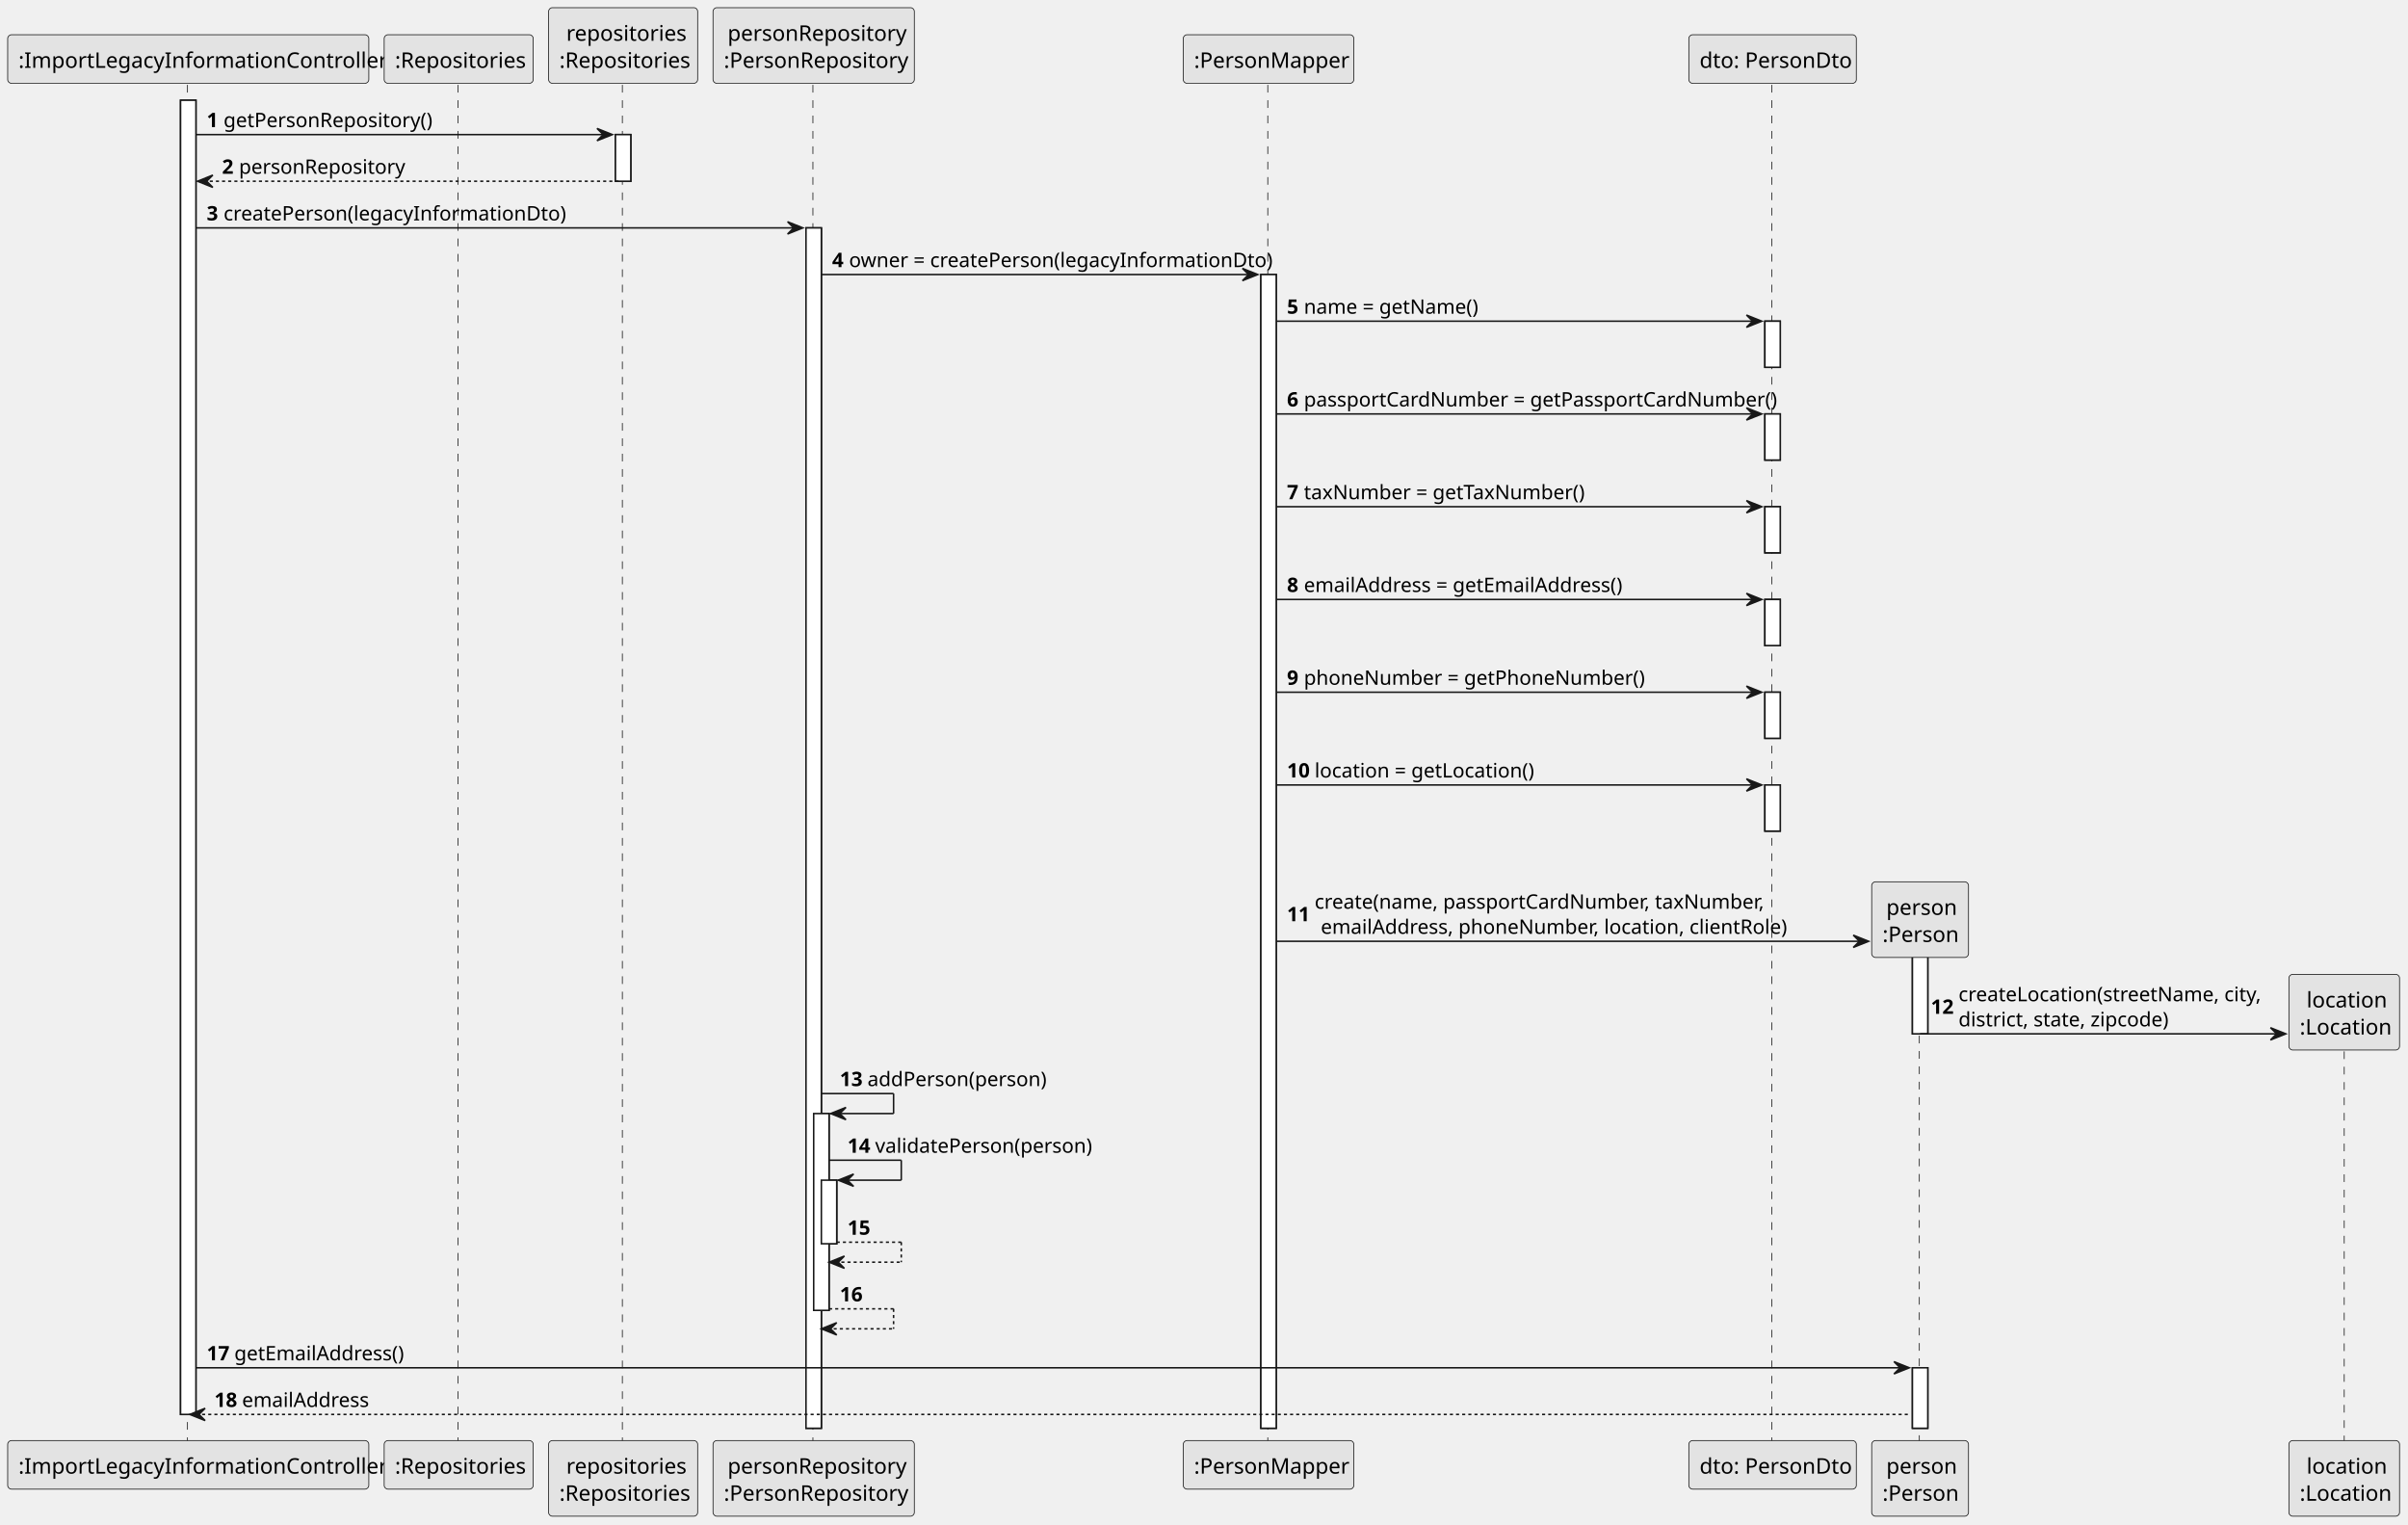
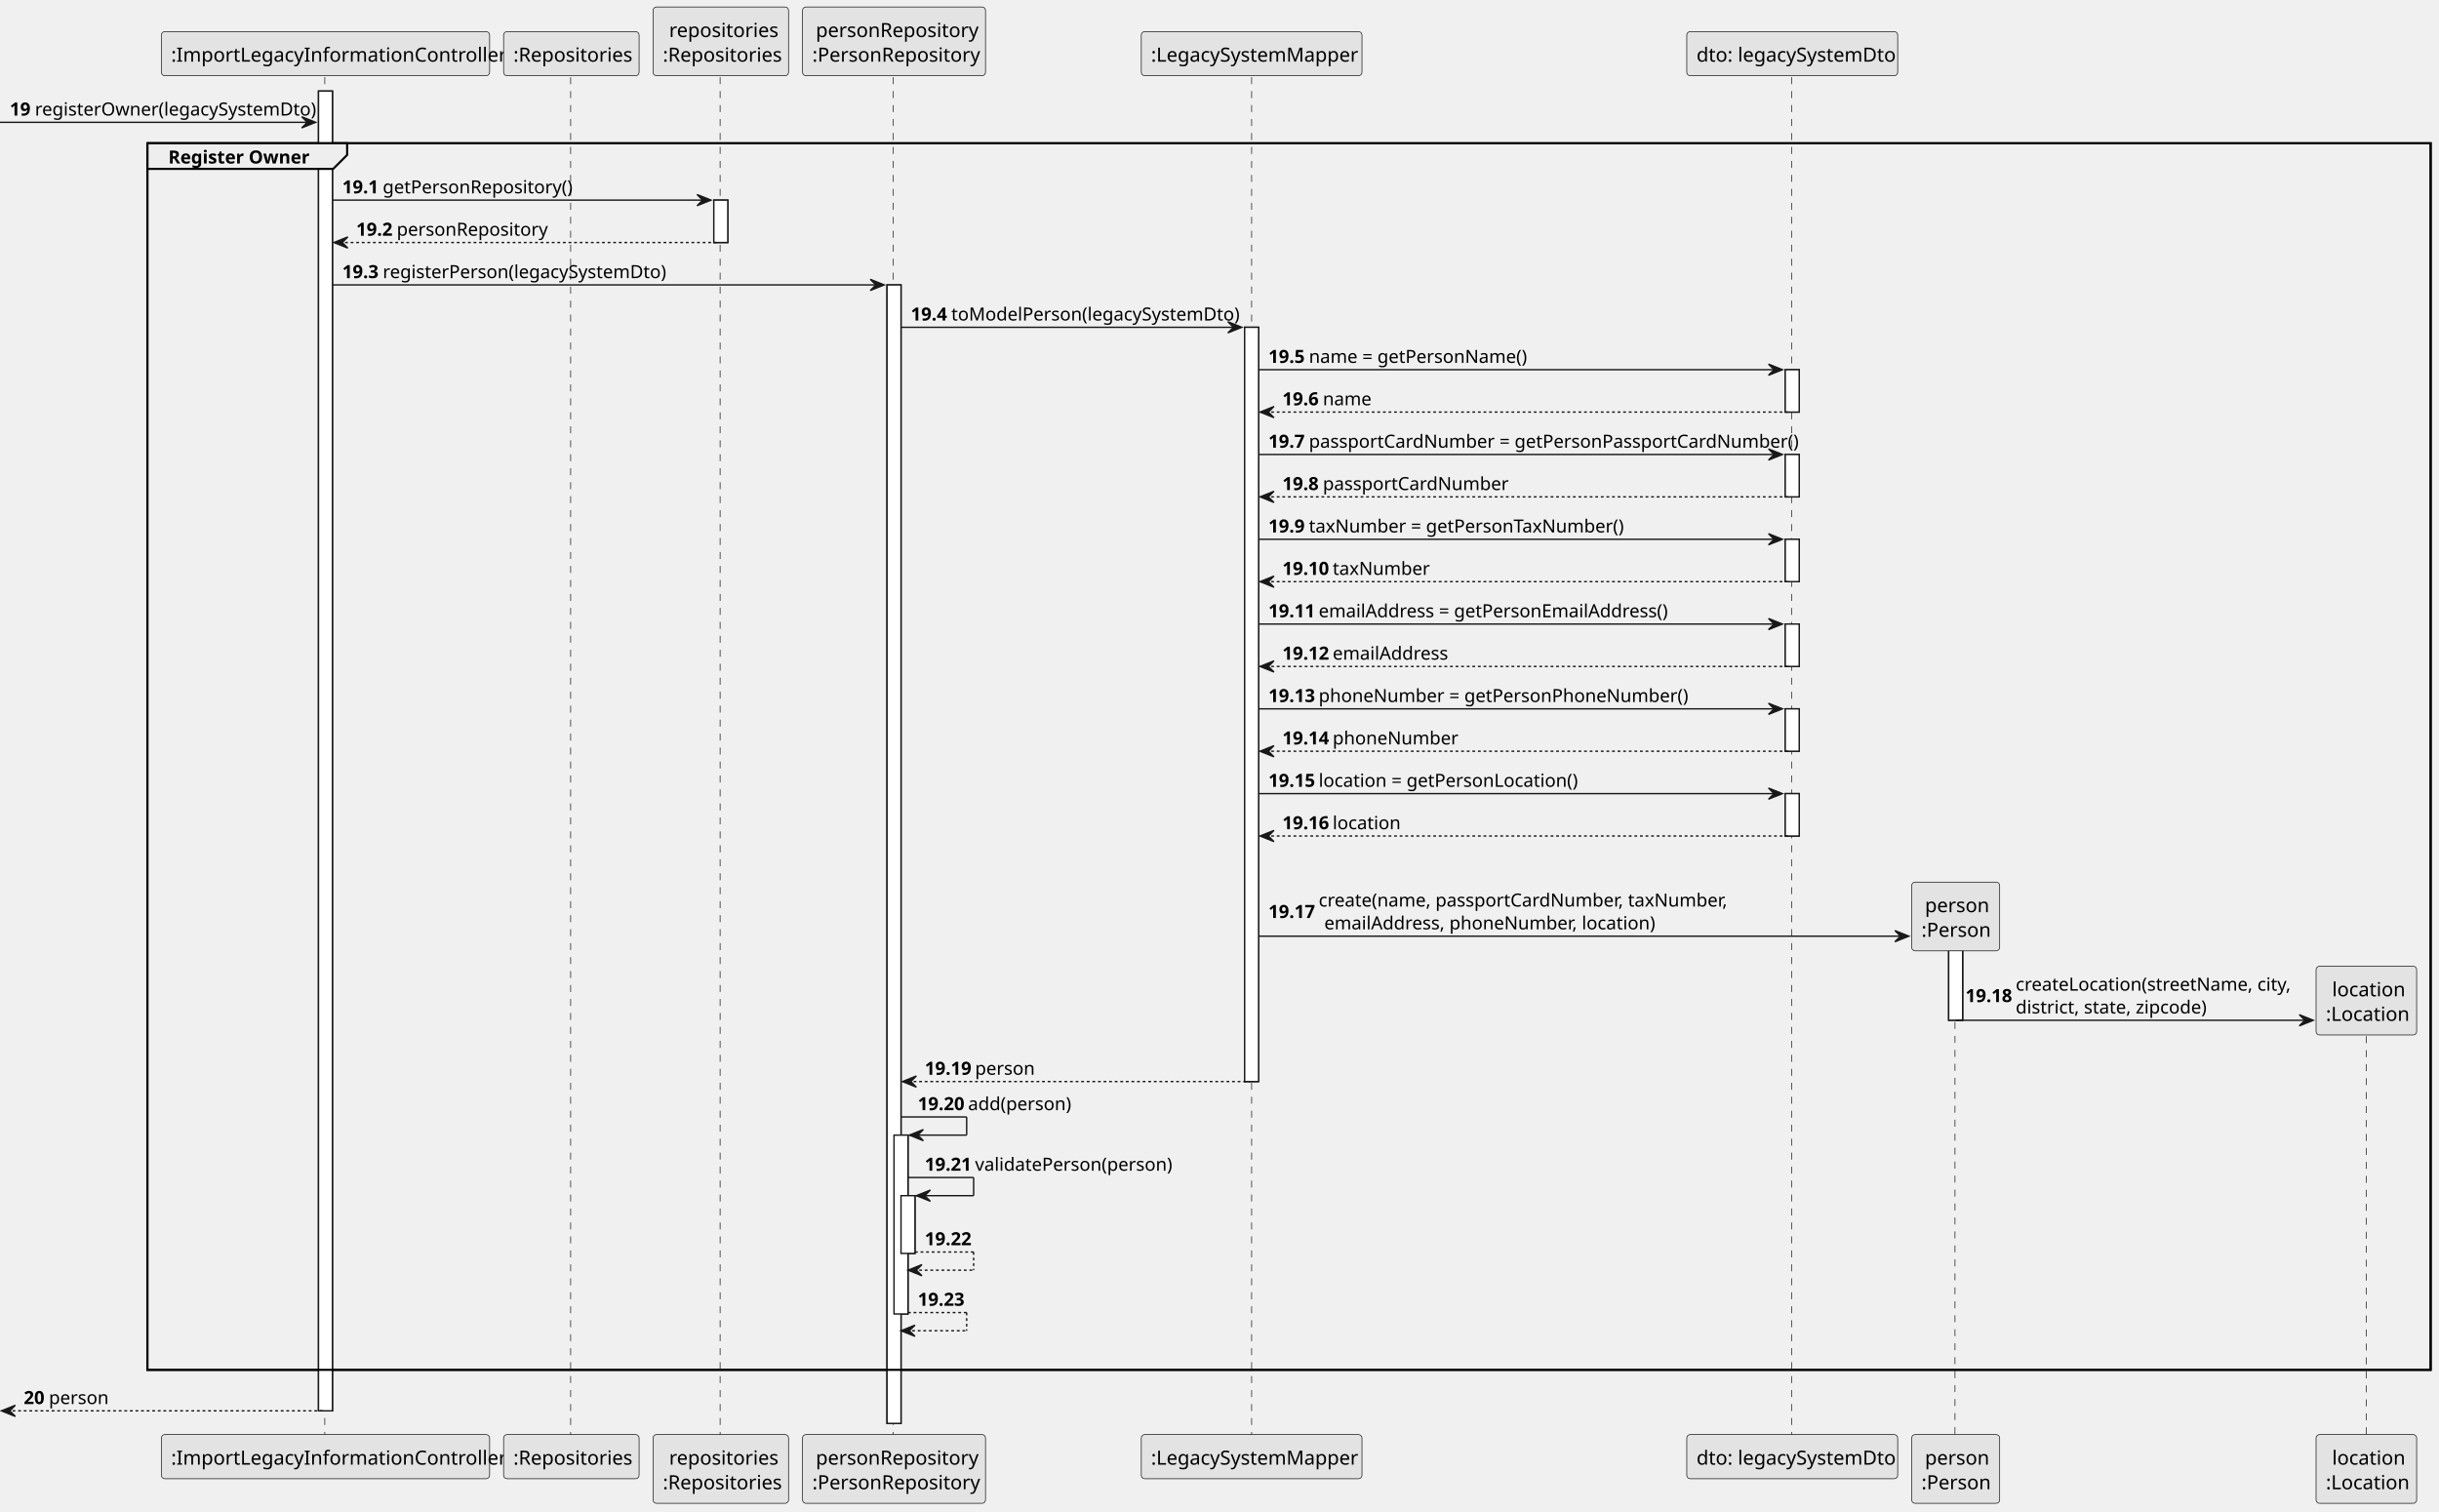
- <svg xmlns="http://www.w3.org/2000/svg" contentStyleType="text/css" height="992px" preserveAspectRatio="none" style="width:1567px;height:992px;background:#FFFFFF;" version="1.1" viewBox="0 0 1567 992" width="1567px" zoomAndPan="magnify">
+ <svg xmlns="http://www.w3.org/2000/svg" contentStyleType="text/css" height="1082px" preserveAspectRatio="none" style="width:1746px;height:1082px;background:#FFFFFF;" version="1.1" viewBox="0 0 1746 1082" width="1746px" zoomAndPan="magnify">
  <defs />
  <g>
-     <rect fill="#FFFFFF" height="855.062" style="stroke:#181818;stroke-width:1.0;" width="10" x="117.5" y="65.219" />
-     <rect fill="#FFFFFF" height="30.352" style="stroke:#181818;stroke-width:1.0;" width="10" x="400.5" y="87.57" />
-     <rect fill="#FFFFFF" height="781.008" style="stroke:#181818;stroke-width:1.0;" width="10" x="524.5" y="148.273" />
-     <rect fill="#FFFFFF" height="128.055" style="stroke:#181818;stroke-width:1.0;" width="10" x="529.5" y="724.523" />
-     <rect fill="#FFFFFF" height="41.352" style="stroke:#181818;stroke-width:1.0;" width="10" x="534.5" y="767.875" />
-     <rect fill="#FFFFFF" height="750.656" style="stroke:#181818;stroke-width:1.0;" width="10" x="820.5" y="178.625" />
-     <rect fill="#FFFFFF" height="30" style="stroke:#181818;stroke-width:1.0;" width="10" x="1148.5" y="208.977" />
-     <rect fill="#FFFFFF" height="30" style="stroke:#181818;stroke-width:1.0;" width="10" x="1148.5" y="269.328" />
-     <rect fill="#FFFFFF" height="30" style="stroke:#181818;stroke-width:1.0;" width="10" x="1148.5" y="329.68" />
-     <rect fill="#FFFFFF" height="30" style="stroke:#181818;stroke-width:1.0;" width="10" x="1148.5" y="390.031" />
-     <rect fill="#FFFFFF" height="30" style="stroke:#181818;stroke-width:1.0;" width="10" x="1148.5" y="450.383" />
-     <rect fill="#FFFFFF" height="30" style="stroke:#181818;stroke-width:1.0;" width="10" x="1148.5" y="510.734" />
-     <rect fill="#FFFFFF" height="50.219" style="stroke:#181818;stroke-width:1.0;" width="10" x="1244.5" y="622.438" />
-     <rect fill="#FFFFFF" height="39.352" style="stroke:#181818;stroke-width:1.0;" width="10" x="1244.5" y="889.93" />
-     <line style="stroke:#181818;stroke-width:0.5;stroke-dasharray:5.0,5.0;" x1="122" x2="122" y1="55.219" y2="938.281" />
-     <line style="stroke:#181818;stroke-width:0.5;stroke-dasharray:5.0,5.0;" x1="298" x2="298" y1="55.219" y2="938.281" />
-     <line style="stroke:#181818;stroke-width:0.5;stroke-dasharray:5.0,5.0;" x1="405" x2="405" y1="55.219" y2="938.281" />
-     <line style="stroke:#181818;stroke-width:0.5;stroke-dasharray:5.0,5.0;" x1="529" x2="529" y1="55.219" y2="938.281" />
-     <line style="stroke:#181818;stroke-width:0.5;stroke-dasharray:5.0,5.0;" x1="825" x2="825" y1="55.219" y2="938.281" />
-     <line style="stroke:#181818;stroke-width:0.5;stroke-dasharray:5.0,5.0;" x1="1153" x2="1153" y1="55.219" y2="938.281" />
-     <line style="stroke:#181818;stroke-width:0.5;stroke-dasharray:5.0,5.0;" x1="1249" x2="1249" y1="613.844" y2="938.281" />
-     <line style="stroke:#181818;stroke-width:0.5;stroke-dasharray:5.0,5.0;" x1="1525.5" x2="1525.5" y1="674.062" y2="938.281" />
-     <rect fill="#E3E3E3" height="31.609" rx="2.5" ry="2.5" style="stroke:#181818;stroke-width:0.5;" width="235" x="5" y="22.609" />
-     <text fill="#000000" font-family="sans-serif" font-size="14" lengthAdjust="spacing" textLength="221" x="12" y="44.143">:ImportLegacyInformationController</text>
-     <rect fill="#E3E3E3" height="31.609" rx="2.5" ry="2.5" style="stroke:#181818;stroke-width:0.5;" width="235" x="5" y="937.281" />
-     <text fill="#000000" font-family="sans-serif" font-size="14" lengthAdjust="spacing" textLength="221" x="12" y="958.814">:ImportLegacyInformationController</text>
-     <rect fill="#E3E3E3" height="31.609" rx="2.5" ry="2.5" style="stroke:#181818;stroke-width:0.5;" width="97" x="250" y="22.609" />
-     <text fill="#000000" font-family="sans-serif" font-size="14" lengthAdjust="spacing" textLength="83" x="257" y="44.143">:Repositories</text>
-     <rect fill="#E3E3E3" height="31.609" rx="2.5" ry="2.5" style="stroke:#181818;stroke-width:0.5;" width="97" x="250" y="937.281" />
-     <text fill="#000000" font-family="sans-serif" font-size="14" lengthAdjust="spacing" textLength="83" x="257" y="958.814">:Repositories</text>
-     <rect fill="#E3E3E3" height="49.219" rx="2.5" ry="2.5" style="stroke:#181818;stroke-width:0.5;" width="97" x="357" y="5" />
-     <text fill="#000000" font-family="sans-serif" font-size="14" lengthAdjust="spacing" textLength="74" x="368.5" y="26.533">repositories</text>
-     <text fill="#000000" font-family="sans-serif" font-size="14" lengthAdjust="spacing" textLength="83" x="364" y="44.143">:Repositories</text>
-     <rect fill="#E3E3E3" height="49.219" rx="2.5" ry="2.5" style="stroke:#181818;stroke-width:0.5;" width="97" x="357" y="937.281" />
-     <text fill="#000000" font-family="sans-serif" font-size="14" lengthAdjust="spacing" textLength="74" x="368.5" y="958.814">repositories</text>
-     <text fill="#000000" font-family="sans-serif" font-size="14" lengthAdjust="spacing" textLength="83" x="364" y="976.424">:Repositories</text>
-     <rect fill="#E3E3E3" height="49.219" rx="2.5" ry="2.5" style="stroke:#181818;stroke-width:0.5;" width="131" x="464" y="5" />
-     <text fill="#000000" font-family="sans-serif" font-size="14" lengthAdjust="spacing" textLength="112" x="473.5" y="26.533">personRepository</text>
-     <text fill="#000000" font-family="sans-serif" font-size="14" lengthAdjust="spacing" textLength="117" x="471" y="44.143">:PersonRepository</text>
-     <rect fill="#E3E3E3" height="49.219" rx="2.5" ry="2.5" style="stroke:#181818;stroke-width:0.5;" width="131" x="464" y="937.281" />
-     <text fill="#000000" font-family="sans-serif" font-size="14" lengthAdjust="spacing" textLength="112" x="473.5" y="958.814">personRepository</text>
-     <text fill="#000000" font-family="sans-serif" font-size="14" lengthAdjust="spacing" textLength="117" x="471" y="976.424">:PersonRepository</text>
-     <rect fill="#E3E3E3" height="31.609" rx="2.5" ry="2.5" style="stroke:#181818;stroke-width:0.5;" width="111" x="770" y="22.609" />
-     <text fill="#000000" font-family="sans-serif" font-size="14" lengthAdjust="spacing" textLength="97" x="777" y="44.143">:PersonMapper</text>
-     <rect fill="#E3E3E3" height="31.609" rx="2.5" ry="2.5" style="stroke:#181818;stroke-width:0.5;" width="111" x="770" y="937.281" />
-     <text fill="#000000" font-family="sans-serif" font-size="14" lengthAdjust="spacing" textLength="97" x="777" y="958.814">:PersonMapper</text>
-     <rect fill="#E3E3E3" height="31.609" rx="2.5" ry="2.5" style="stroke:#181818;stroke-width:0.5;" width="109" x="1099" y="22.609" />
-     <text fill="#000000" font-family="sans-serif" font-size="14" lengthAdjust="spacing" textLength="95" x="1106" y="44.143">dto: PersonDto</text>
-     <rect fill="#E3E3E3" height="31.609" rx="2.5" ry="2.5" style="stroke:#181818;stroke-width:0.5;" width="109" x="1099" y="937.281" />
-     <text fill="#000000" font-family="sans-serif" font-size="14" lengthAdjust="spacing" textLength="95" x="1106" y="958.814">dto: PersonDto</text>
-     <rect fill="#E3E3E3" height="49.219" rx="2.5" ry="2.5" style="stroke:#181818;stroke-width:0.5;" width="63" x="1218" y="937.281" />
-     <text fill="#000000" font-family="sans-serif" font-size="14" lengthAdjust="spacing" textLength="44" x="1227.5" y="958.814">person</text>
-     <text fill="#000000" font-family="sans-serif" font-size="14" lengthAdjust="spacing" textLength="49" x="1225" y="976.424">:Person</text>
-     <rect fill="#E3E3E3" height="49.219" rx="2.5" ry="2.5" style="stroke:#181818;stroke-width:0.5;" width="72" x="1489.5" y="937.281" />
-     <text fill="#000000" font-family="sans-serif" font-size="14" lengthAdjust="spacing" textLength="49" x="1501" y="958.814">location</text>
-     <text fill="#000000" font-family="sans-serif" font-size="14" lengthAdjust="spacing" textLength="58" x="1496.5" y="976.424">:Location</text>
-     <rect fill="#FFFFFF" height="855.062" style="stroke:#181818;stroke-width:1.0;" width="10" x="117.5" y="65.219" />
-     <rect fill="#FFFFFF" height="30.352" style="stroke:#181818;stroke-width:1.0;" width="10" x="400.5" y="87.57" />
-     <rect fill="#FFFFFF" height="781.008" style="stroke:#181818;stroke-width:1.0;" width="10" x="524.5" y="148.273" />
-     <rect fill="#FFFFFF" height="128.055" style="stroke:#181818;stroke-width:1.0;" width="10" x="529.5" y="724.523" />
-     <rect fill="#FFFFFF" height="41.352" style="stroke:#181818;stroke-width:1.0;" width="10" x="534.5" y="767.875" />
-     <rect fill="#FFFFFF" height="750.656" style="stroke:#181818;stroke-width:1.0;" width="10" x="820.5" y="178.625" />
-     <rect fill="#FFFFFF" height="30" style="stroke:#181818;stroke-width:1.0;" width="10" x="1148.5" y="208.977" />
-     <rect fill="#FFFFFF" height="30" style="stroke:#181818;stroke-width:1.0;" width="10" x="1148.5" y="269.328" />
-     <rect fill="#FFFFFF" height="30" style="stroke:#181818;stroke-width:1.0;" width="10" x="1148.5" y="329.68" />
-     <rect fill="#FFFFFF" height="30" style="stroke:#181818;stroke-width:1.0;" width="10" x="1148.5" y="390.031" />
-     <rect fill="#FFFFFF" height="30" style="stroke:#181818;stroke-width:1.0;" width="10" x="1148.5" y="450.383" />
-     <rect fill="#FFFFFF" height="30" style="stroke:#181818;stroke-width:1.0;" width="10" x="1148.5" y="510.734" />
-     <rect fill="#FFFFFF" height="50.219" style="stroke:#181818;stroke-width:1.0;" width="10" x="1244.5" y="622.438" />
-     <rect fill="#FFFFFF" height="39.352" style="stroke:#181818;stroke-width:1.0;" width="10" x="1244.5" y="889.93" />
-     <polygon fill="#181818" points="388.5,83.57,398.5,87.57,388.5,91.57,392.5,87.57" style="stroke:#181818;stroke-width:1.0;" />
-     <line style="stroke:#181818;stroke-width:1.0;" x1="127.5" x2="394.5" y1="87.57" y2="87.57" />
-     <text fill="#000000" font-family="sans-serif" font-size="13" font-weight="bold" lengthAdjust="spacing" textLength="7" x="134.5" y="82.714">1</text>
-     <text fill="#000000" font-family="sans-serif" font-size="13" lengthAdjust="spacing" textLength="129" x="145.5" y="82.714">getPersonRepository()</text>
-     <polygon fill="#181818" points="138.5,113.922,128.5,117.922,138.5,121.922,134.5,117.922" style="stroke:#181818;stroke-width:1.0;" />
-     <line style="stroke:#181818;stroke-width:1.0;stroke-dasharray:2.0,2.0;" x1="132.5" x2="404.5" y1="117.922" y2="117.922" />
-     <text fill="#000000" font-family="sans-serif" font-size="13" font-weight="bold" lengthAdjust="spacing" textLength="7" x="144.5" y="113.065">2</text>
-     <text fill="#000000" font-family="sans-serif" font-size="13" lengthAdjust="spacing" textLength="101" x="155.5" y="113.065">personRepository</text>
-     <polygon fill="#181818" points="512.5,144.273,522.5,148.273,512.5,152.273,516.5,148.273" style="stroke:#181818;stroke-width:1.0;" />
-     <line style="stroke:#181818;stroke-width:1.0;" x1="127.5" x2="518.5" y1="148.273" y2="148.273" />
-     <text fill="#000000" font-family="sans-serif" font-size="13" font-weight="bold" lengthAdjust="spacing" textLength="7" x="134.5" y="143.417">3</text>
-     <text fill="#000000" font-family="sans-serif" font-size="13" lengthAdjust="spacing" textLength="206" x="145.5" y="143.417">createPerson(legacyInformationDto)</text>
-     <polygon fill="#181818" points="808.5,174.625,818.5,178.625,808.5,182.625,812.5,178.625" style="stroke:#181818;stroke-width:1.0;" />
-     <line style="stroke:#181818;stroke-width:1.0;" x1="534.5" x2="814.5" y1="178.625" y2="178.625" />
-     <text fill="#000000" font-family="sans-serif" font-size="13" font-weight="bold" lengthAdjust="spacing" textLength="7" x="541.5" y="173.769">4</text>
-     <text fill="#000000" font-family="sans-serif" font-size="13" lengthAdjust="spacing" textLength="256" x="552.5" y="173.769">owner = createPerson(legacyInformationDto)</text>
-     <polygon fill="#181818" points="1136.5,204.977,1146.5,208.977,1136.5,212.977,1140.5,208.977" style="stroke:#181818;stroke-width:1.0;" />
-     <line style="stroke:#181818;stroke-width:1.0;" x1="830.5" x2="1142.5" y1="208.977" y2="208.977" />
-     <text fill="#000000" font-family="sans-serif" font-size="13" font-weight="bold" lengthAdjust="spacing" textLength="7" x="837.5" y="204.12">5</text>
-     <text fill="#000000" font-family="sans-serif" font-size="13" lengthAdjust="spacing" textLength="108" x="848.5" y="204.12">name = getName()</text>
-     <polygon fill="#181818" points="1136.5,265.328,1146.5,269.328,1136.5,273.328,1140.5,269.328" style="stroke:#181818;stroke-width:1.0;" />
-     <line style="stroke:#181818;stroke-width:1.0;" x1="830.5" x2="1142.5" y1="269.328" y2="269.328" />
-     <text fill="#000000" font-family="sans-serif" font-size="13" font-weight="bold" lengthAdjust="spacing" textLength="7" x="837.5" y="264.472">6</text>
-     <text fill="#000000" font-family="sans-serif" font-size="13" lengthAdjust="spacing" textLength="288" x="848.5" y="264.472">passportCardNumber = getPassportCardNumber()</text>
-     <polygon fill="#181818" points="1136.5,325.68,1146.5,329.68,1136.5,333.68,1140.5,329.68" style="stroke:#181818;stroke-width:1.0;" />
-     <line style="stroke:#181818;stroke-width:1.0;" x1="830.5" x2="1142.5" y1="329.68" y2="329.68" />
-     <text fill="#000000" font-family="sans-serif" font-size="13" font-weight="bold" lengthAdjust="spacing" textLength="7" x="837.5" y="324.823">7</text>
-     <text fill="#000000" font-family="sans-serif" font-size="13" lengthAdjust="spacing" textLength="171" x="848.5" y="324.823">taxNumber = getTaxNumber()</text>
-     <polygon fill="#181818" points="1136.5,386.031,1146.5,390.031,1136.5,394.031,1140.5,390.031" style="stroke:#181818;stroke-width:1.0;" />
-     <line style="stroke:#181818;stroke-width:1.0;" x1="830.5" x2="1142.5" y1="390.031" y2="390.031" />
-     <text fill="#000000" font-family="sans-serif" font-size="13" font-weight="bold" lengthAdjust="spacing" textLength="7" x="837.5" y="385.175">8</text>
-     <text fill="#000000" font-family="sans-serif" font-size="13" lengthAdjust="spacing" textLength="202" x="848.5" y="385.175">emailAddress = getEmailAddress()</text>
-     <polygon fill="#181818" points="1136.5,446.383,1146.5,450.383,1136.5,454.383,1140.5,450.383" style="stroke:#181818;stroke-width:1.0;" />
-     <line style="stroke:#181818;stroke-width:1.0;" x1="830.5" x2="1142.5" y1="450.383" y2="450.383" />
-     <text fill="#000000" font-family="sans-serif" font-size="13" font-weight="bold" lengthAdjust="spacing" textLength="7" x="837.5" y="445.526">9</text>
-     <text fill="#000000" font-family="sans-serif" font-size="13" lengthAdjust="spacing" textLength="204" x="848.5" y="445.526">phoneNumber = getPhoneNumber()</text>
-     <polygon fill="#181818" points="1136.5,506.734,1146.5,510.734,1136.5,514.734,1140.5,510.734" style="stroke:#181818;stroke-width:1.0;" />
-     <line style="stroke:#181818;stroke-width:1.0;" x1="830.5" x2="1142.5" y1="510.734" y2="510.734" />
-     <text fill="#000000" font-family="sans-serif" font-size="13" font-weight="bold" lengthAdjust="spacing" textLength="14" x="837.5" y="505.878">10</text>
-     <text fill="#000000" font-family="sans-serif" font-size="13" lengthAdjust="spacing" textLength="136" x="855.5" y="505.878">location = getLocation()</text>
-     <polygon fill="#181818" points="1206,608.438,1216,612.438,1206,616.438,1210,612.438" style="stroke:#181818;stroke-width:1.0;" />
-     <line style="stroke:#181818;stroke-width:1.0;" x1="830.5" x2="1212" y1="612.438" y2="612.438" />
-     <text fill="#000000" font-family="sans-serif" font-size="13" font-weight="bold" lengthAdjust="spacing" textLength="14" x="837.5" y="599.405">11</text>
-     <text fill="#000000" font-family="sans-serif" font-size="13" lengthAdjust="spacing" textLength="277" x="855.5" y="591.23">create(name, passportCardNumber, taxNumber,</text>
-     <text fill="#000000" font-family="sans-serif" font-size="13" lengthAdjust="spacing" textLength="289" x="859.5" y="607.581">emailAddress, phoneNumber, location, clientRole)</text>
-     <rect fill="#E3E3E3" height="49.219" rx="2.5" ry="2.5" style="stroke:#181818;stroke-width:0.5;" width="63" x="1218" y="573.734" />
-     <text fill="#000000" font-family="sans-serif" font-size="14" lengthAdjust="spacing" textLength="44" x="1227.5" y="595.268">person</text>
-     <text fill="#000000" font-family="sans-serif" font-size="14" lengthAdjust="spacing" textLength="49" x="1225" y="612.877">:Person</text>
-     <polygon fill="#181818" points="1477.5,668.656,1487.5,672.656,1477.5,676.656,1481.5,672.656" style="stroke:#181818;stroke-width:1.0;" />
-     <line style="stroke:#181818;stroke-width:1.0;" x1="1249.5" x2="1483.5" y1="672.656" y2="672.656" />
-     <text fill="#000000" font-family="sans-serif" font-size="13" font-weight="bold" lengthAdjust="spacing" textLength="14" x="1256.5" y="659.624">12</text>
-     <text fill="#000000" font-family="sans-serif" font-size="13" lengthAdjust="spacing" textLength="189" x="1274.5" y="651.448">createLocation(streetName, city,</text>
-     <text fill="#000000" font-family="sans-serif" font-size="13" lengthAdjust="spacing" textLength="133" x="1274.5" y="667.8">district, state, zipcode)</text>
-     <rect fill="#E3E3E3" height="49.219" rx="2.5" ry="2.5" style="stroke:#181818;stroke-width:0.5;" width="72" x="1489.5" y="633.953" />
-     <text fill="#000000" font-family="sans-serif" font-size="14" lengthAdjust="spacing" textLength="49" x="1501" y="655.486">location</text>
-     <text fill="#000000" font-family="sans-serif" font-size="14" lengthAdjust="spacing" textLength="58" x="1496.5" y="673.096">:Location</text>
-     <line style="stroke:#181818;stroke-width:1.0;" x1="534.5" x2="581.5" y1="711.523" y2="711.523" />
-     <line style="stroke:#181818;stroke-width:1.0;" x1="581.5" x2="581.5" y1="711.523" y2="724.523" />
-     <line style="stroke:#181818;stroke-width:1.0;" x1="540.5" x2="581.5" y1="724.523" y2="724.523" />
-     <polygon fill="#181818" points="550.5,720.523,540.5,724.523,550.5,728.523,546.5,724.523" style="stroke:#181818;stroke-width:1.0;" />
-     <text fill="#000000" font-family="sans-serif" font-size="13" font-weight="bold" lengthAdjust="spacing" textLength="14" x="546.5" y="706.667">13</text>
-     <text fill="#000000" font-family="sans-serif" font-size="13" lengthAdjust="spacing" textLength="109" x="564.5" y="706.667">addPerson(person)</text>
-     <line style="stroke:#181818;stroke-width:1.0;" x1="539.5" x2="586.5" y1="754.875" y2="754.875" />
-     <line style="stroke:#181818;stroke-width:1.0;" x1="586.5" x2="586.5" y1="754.875" y2="767.875" />
-     <line style="stroke:#181818;stroke-width:1.0;" x1="545.5" x2="586.5" y1="767.875" y2="767.875" />
-     <polygon fill="#181818" points="555.5,763.875,545.5,767.875,555.5,771.875,551.5,767.875" style="stroke:#181818;stroke-width:1.0;" />
-     <text fill="#000000" font-family="sans-serif" font-size="13" font-weight="bold" lengthAdjust="spacing" textLength="14" x="551.5" y="750.019">14</text>
-     <text fill="#000000" font-family="sans-serif" font-size="13" lengthAdjust="spacing" textLength="131" x="569.5" y="750.019">validatePerson(person)</text>
-     <line style="stroke:#181818;stroke-width:1.0;stroke-dasharray:2.0,2.0;" x1="544.5" x2="586.5" y1="808.227" y2="808.227" />
-     <line style="stroke:#181818;stroke-width:1.0;stroke-dasharray:2.0,2.0;" x1="586.5" x2="586.5" y1="808.227" y2="821.227" />
-     <line style="stroke:#181818;stroke-width:1.0;stroke-dasharray:2.0,2.0;" x1="539.5" x2="586.5" y1="821.227" y2="821.227" />
-     <polygon fill="#181818" points="549.5,817.227,539.5,821.227,549.5,825.227,545.5,821.227" style="stroke:#181818;stroke-width:1.0;" />
-     <text fill="#000000" font-family="sans-serif" font-size="13" font-weight="bold" lengthAdjust="spacing" textLength="14" x="551.5" y="803.37">15</text>
-     <text fill="#000000" font-family="sans-serif" font-size="13" lengthAdjust="spacing" textLength="4" x="569.5" y="803.37"> </text>
-     <line style="stroke:#181818;stroke-width:1.0;stroke-dasharray:2.0,2.0;" x1="539.5" x2="581.5" y1="851.578" y2="851.578" />
-     <line style="stroke:#181818;stroke-width:1.0;stroke-dasharray:2.0,2.0;" x1="581.5" x2="581.5" y1="851.578" y2="864.578" />
-     <line style="stroke:#181818;stroke-width:1.0;stroke-dasharray:2.0,2.0;" x1="534.5" x2="581.5" y1="864.578" y2="864.578" />
-     <polygon fill="#181818" points="544.5,860.578,534.5,864.578,544.5,868.578,540.5,864.578" style="stroke:#181818;stroke-width:1.0;" />
-     <text fill="#000000" font-family="sans-serif" font-size="13" font-weight="bold" lengthAdjust="spacing" textLength="14" x="546.5" y="846.722">16</text>
-     <text fill="#000000" font-family="sans-serif" font-size="13" lengthAdjust="spacing" textLength="4" x="564.5" y="846.722"> </text>
-     <polygon fill="#181818" points="1232.5,885.93,1242.5,889.93,1232.5,893.93,1236.5,889.93" style="stroke:#181818;stroke-width:1.0;" />
-     <line style="stroke:#181818;stroke-width:1.0;" x1="127.5" x2="1238.5" y1="889.93" y2="889.93" />
-     <text fill="#000000" font-family="sans-serif" font-size="13" font-weight="bold" lengthAdjust="spacing" textLength="14" x="134.5" y="885.073">17</text>
-     <text fill="#000000" font-family="sans-serif" font-size="13" lengthAdjust="spacing" textLength="107" x="152.5" y="885.073">getEmailAddress()</text>
-     <polygon fill="#181818" points="133.5,916.281,123.5,920.281,133.5,924.281,129.5,920.281" style="stroke:#181818;stroke-width:1.0;" />
-     <line style="stroke:#181818;stroke-width:1.0;stroke-dasharray:2.0,2.0;" x1="127.5" x2="1243.5" y1="920.281" y2="920.281" />
-     <text fill="#000000" font-family="sans-serif" font-size="13" font-weight="bold" lengthAdjust="spacing" textLength="14" x="139.5" y="915.425">18</text>
-     <text fill="#000000" font-family="sans-serif" font-size="13" lengthAdjust="spacing" textLength="79" x="157.5" y="915.425">emailAddress</text>
+     <rect fill="#FFFFFF" height="944.875" style="stroke:#181818;stroke-width:1.0;" width="10" x="228" y="65.219" />
+     <rect fill="#FFFFFF" height="30.352" style="stroke:#181818;stroke-width:1.0;" width="10" x="511" y="143.273" />
+     <rect fill="#FFFFFF" height="815.117" style="stroke:#181818;stroke-width:1.0;" width="10" x="635" y="203.977" />
+     <rect fill="#FFFFFF" height="128.055" style="stroke:#181818;stroke-width:1.0;" width="10" x="640" y="812.688" />
+     <rect fill="#FFFFFF" height="41.352" style="stroke:#181818;stroke-width:1.0;" width="10" x="645" y="856.039" />
+     <rect fill="#FFFFFF" height="540.008" style="stroke:#181818;stroke-width:1.0;" width="10" x="891" y="234.328" />
+     <rect fill="#FFFFFF" height="30.352" style="stroke:#181818;stroke-width:1.0;" width="10" x="1278" y="264.68" />
+     <rect fill="#FFFFFF" height="30.352" style="stroke:#181818;stroke-width:1.0;" width="10" x="1278" y="325.383" />
+     <rect fill="#FFFFFF" height="30.352" style="stroke:#181818;stroke-width:1.0;" width="10" x="1278" y="386.086" />
+     <rect fill="#FFFFFF" height="30.352" style="stroke:#181818;stroke-width:1.0;" width="10" x="1278" y="446.789" />
+     <rect fill="#FFFFFF" height="30.352" style="stroke:#181818;stroke-width:1.0;" width="10" x="1278" y="507.492" />
+     <rect fill="#FFFFFF" height="30.352" style="stroke:#181818;stroke-width:1.0;" width="10" x="1278" y="568.195" />
+     <rect fill="#FFFFFF" height="50.219" style="stroke:#181818;stroke-width:1.0;" width="10" x="1395" y="680.25" />
+     <rect fill="none" height="878.172" style="stroke:#000000;stroke-width:1.5;" width="1634.5" x="105.5" y="102.57" />
+     <line style="stroke:#181818;stroke-width:0.5;stroke-dasharray:5.0,5.0;" x1="232.5" x2="232.5" y1="55.219" y2="1028.094" />
+     <line style="stroke:#181818;stroke-width:0.5;stroke-dasharray:5.0,5.0;" x1="408.5" x2="408.5" y1="55.219" y2="1028.094" />
+     <line style="stroke:#181818;stroke-width:0.5;stroke-dasharray:5.0,5.0;" x1="515.5" x2="515.5" y1="55.219" y2="1028.094" />
+     <line style="stroke:#181818;stroke-width:0.5;stroke-dasharray:5.0,5.0;" x1="639.5" x2="639.5" y1="55.219" y2="1028.094" />
+     <line style="stroke:#181818;stroke-width:0.5;stroke-dasharray:5.0,5.0;" x1="896" x2="896" y1="55.219" y2="1028.094" />
+     <line style="stroke:#181818;stroke-width:0.5;stroke-dasharray:5.0,5.0;" x1="1282.5" x2="1282.5" y1="55.219" y2="1028.094" />
+     <line style="stroke:#181818;stroke-width:0.5;stroke-dasharray:5.0,5.0;" x1="1399.5" x2="1399.5" y1="671.656" y2="1028.094" />
+     <line style="stroke:#181818;stroke-width:0.5;stroke-dasharray:5.0,5.0;" x1="1694" x2="1694" y1="731.875" y2="1028.094" />
+     <rect fill="#E3E3E3" height="31.609" rx="2.5" ry="2.5" style="stroke:#181818;stroke-width:0.5;" width="235" x="115.5" y="22.609" />
+     <text fill="#000000" font-family="sans-serif" font-size="14" lengthAdjust="spacing" textLength="221" x="122.5" y="44.143">:ImportLegacyInformationController</text>
+     <rect fill="#E3E3E3" height="31.609" rx="2.5" ry="2.5" style="stroke:#181818;stroke-width:0.5;" width="235" x="115.5" y="1027.094" />
+     <text fill="#000000" font-family="sans-serif" font-size="14" lengthAdjust="spacing" textLength="221" x="122.5" y="1048.627">:ImportLegacyInformationController</text>
+     <rect fill="#E3E3E3" height="31.609" rx="2.5" ry="2.5" style="stroke:#181818;stroke-width:0.5;" width="97" x="360.5" y="22.609" />
+     <text fill="#000000" font-family="sans-serif" font-size="14" lengthAdjust="spacing" textLength="83" x="367.5" y="44.143">:Repositories</text>
+     <rect fill="#E3E3E3" height="31.609" rx="2.5" ry="2.5" style="stroke:#181818;stroke-width:0.5;" width="97" x="360.5" y="1027.094" />
+     <text fill="#000000" font-family="sans-serif" font-size="14" lengthAdjust="spacing" textLength="83" x="367.5" y="1048.627">:Repositories</text>
+     <rect fill="#E3E3E3" height="49.219" rx="2.5" ry="2.5" style="stroke:#181818;stroke-width:0.5;" width="97" x="467.5" y="5" />
+     <text fill="#000000" font-family="sans-serif" font-size="14" lengthAdjust="spacing" textLength="74" x="479" y="26.533">repositories</text>
+     <text fill="#000000" font-family="sans-serif" font-size="14" lengthAdjust="spacing" textLength="83" x="474.5" y="44.143">:Repositories</text>
+     <rect fill="#E3E3E3" height="49.219" rx="2.5" ry="2.5" style="stroke:#181818;stroke-width:0.5;" width="97" x="467.5" y="1027.094" />
+     <text fill="#000000" font-family="sans-serif" font-size="14" lengthAdjust="spacing" textLength="74" x="479" y="1048.627">repositories</text>
+     <text fill="#000000" font-family="sans-serif" font-size="14" lengthAdjust="spacing" textLength="83" x="474.5" y="1066.236">:Repositories</text>
+     <rect fill="#E3E3E3" height="49.219" rx="2.5" ry="2.5" style="stroke:#181818;stroke-width:0.5;" width="131" x="574.5" y="5" />
+     <text fill="#000000" font-family="sans-serif" font-size="14" lengthAdjust="spacing" textLength="112" x="584" y="26.533">personRepository</text>
+     <text fill="#000000" font-family="sans-serif" font-size="14" lengthAdjust="spacing" textLength="117" x="581.5" y="44.143">:PersonRepository</text>
+     <rect fill="#E3E3E3" height="49.219" rx="2.5" ry="2.5" style="stroke:#181818;stroke-width:0.5;" width="131" x="574.5" y="1027.094" />
+     <text fill="#000000" font-family="sans-serif" font-size="14" lengthAdjust="spacing" textLength="112" x="584" y="1048.627">personRepository</text>
+     <text fill="#000000" font-family="sans-serif" font-size="14" lengthAdjust="spacing" textLength="117" x="581.5" y="1066.236">:PersonRepository</text>
+     <rect fill="#E3E3E3" height="31.609" rx="2.5" ry="2.5" style="stroke:#181818;stroke-width:0.5;" width="158" x="817" y="22.609" />
+     <text fill="#000000" font-family="sans-serif" font-size="14" lengthAdjust="spacing" textLength="144" x="824" y="44.143">:LegacySystemMapper</text>
+     <rect fill="#E3E3E3" height="31.609" rx="2.5" ry="2.5" style="stroke:#181818;stroke-width:0.5;" width="158" x="817" y="1027.094" />
+     <text fill="#000000" font-family="sans-serif" font-size="14" lengthAdjust="spacing" textLength="144" x="824" y="1048.627">:LegacySystemMapper</text>
+     <rect fill="#E3E3E3" height="31.609" rx="2.5" ry="2.5" style="stroke:#181818;stroke-width:0.5;" width="151" x="1207.5" y="22.609" />
+     <text fill="#000000" font-family="sans-serif" font-size="14" lengthAdjust="spacing" textLength="137" x="1214.5" y="44.143">dto: legacySystemDto</text>
+     <rect fill="#E3E3E3" height="31.609" rx="2.5" ry="2.5" style="stroke:#181818;stroke-width:0.5;" width="151" x="1207.5" y="1027.094" />
+     <text fill="#000000" font-family="sans-serif" font-size="14" lengthAdjust="spacing" textLength="137" x="1214.5" y="1048.627">dto: legacySystemDto</text>
+     <rect fill="#E3E3E3" height="49.219" rx="2.5" ry="2.5" style="stroke:#181818;stroke-width:0.5;" width="63" x="1368.5" y="1027.094" />
+     <text fill="#000000" font-family="sans-serif" font-size="14" lengthAdjust="spacing" textLength="44" x="1378" y="1048.627">person</text>
+     <text fill="#000000" font-family="sans-serif" font-size="14" lengthAdjust="spacing" textLength="49" x="1375.5" y="1066.236">:Person</text>
+     <rect fill="#E3E3E3" height="49.219" rx="2.5" ry="2.5" style="stroke:#181818;stroke-width:0.5;" width="72" x="1658" y="1027.094" />
+     <text fill="#000000" font-family="sans-serif" font-size="14" lengthAdjust="spacing" textLength="49" x="1669.5" y="1048.627">location</text>
+     <text fill="#000000" font-family="sans-serif" font-size="14" lengthAdjust="spacing" textLength="58" x="1665" y="1066.236">:Location</text>
+     <rect fill="#FFFFFF" height="944.875" style="stroke:#181818;stroke-width:1.0;" width="10" x="228" y="65.219" />
+     <rect fill="#FFFFFF" height="30.352" style="stroke:#181818;stroke-width:1.0;" width="10" x="511" y="143.273" />
+     <rect fill="#FFFFFF" height="815.117" style="stroke:#181818;stroke-width:1.0;" width="10" x="635" y="203.977" />
+     <rect fill="#FFFFFF" height="128.055" style="stroke:#181818;stroke-width:1.0;" width="10" x="640" y="812.688" />
+     <rect fill="#FFFFFF" height="41.352" style="stroke:#181818;stroke-width:1.0;" width="10" x="645" y="856.039" />
+     <rect fill="#FFFFFF" height="540.008" style="stroke:#181818;stroke-width:1.0;" width="10" x="891" y="234.328" />
+     <rect fill="#FFFFFF" height="30.352" style="stroke:#181818;stroke-width:1.0;" width="10" x="1278" y="264.68" />
+     <rect fill="#FFFFFF" height="30.352" style="stroke:#181818;stroke-width:1.0;" width="10" x="1278" y="325.383" />
+     <rect fill="#FFFFFF" height="30.352" style="stroke:#181818;stroke-width:1.0;" width="10" x="1278" y="386.086" />
+     <rect fill="#FFFFFF" height="30.352" style="stroke:#181818;stroke-width:1.0;" width="10" x="1278" y="446.789" />
+     <rect fill="#FFFFFF" height="30.352" style="stroke:#181818;stroke-width:1.0;" width="10" x="1278" y="507.492" />
+     <rect fill="#FFFFFF" height="30.352" style="stroke:#181818;stroke-width:1.0;" width="10" x="1278" y="568.195" />
+     <rect fill="#FFFFFF" height="50.219" style="stroke:#181818;stroke-width:1.0;" width="10" x="1395" y="680.25" />
+     <polygon fill="#181818" points="216,83.57,226,87.57,216,91.57,220,87.57" style="stroke:#181818;stroke-width:1.0;" />
+     <line style="stroke:#181818;stroke-width:1.0;" x1="0" x2="222" y1="87.57" y2="87.57" />
+     <text fill="#000000" font-family="sans-serif" font-size="13" font-weight="bold" lengthAdjust="spacing" textLength="14" x="7" y="82.714">19</text>
+     <text fill="#000000" font-family="sans-serif" font-size="13" lengthAdjust="spacing" textLength="191" x="25" y="82.714">registerOwner(legacySystemDto)</text>
+     <path d="M105.5,102.57 L248.5,102.57 L248.5,110.922 L238.5,120.922 L105.5,120.922 L105.5,102.57 " fill="#EEEEEE" style="stroke:#000000;stroke-width:1.5;" />
+     <rect fill="none" height="878.172" style="stroke:#000000;stroke-width:1.5;" width="1634.5" x="105.5" y="102.57" />
+     <text fill="#000000" font-family="sans-serif" font-size="13" font-weight="bold" lengthAdjust="spacing" textLength="98" x="120.5" y="117.065">Register Owner</text>
+     <polygon fill="#181818" points="499,139.273,509,143.273,499,147.273,503,143.273" style="stroke:#181818;stroke-width:1.0;" />
+     <line style="stroke:#181818;stroke-width:1.0;" x1="238" x2="505" y1="143.273" y2="143.273" />
+     <text fill="#000000" font-family="sans-serif" font-size="13" font-weight="bold" lengthAdjust="spacing" textLength="25" x="245" y="138.417">19.1</text>
+     <text fill="#000000" font-family="sans-serif" font-size="13" lengthAdjust="spacing" textLength="129" x="274" y="138.417">getPersonRepository()</text>
+     <polygon fill="#181818" points="249,169.625,239,173.625,249,177.625,245,173.625" style="stroke:#181818;stroke-width:1.0;" />
+     <line style="stroke:#181818;stroke-width:1.0;stroke-dasharray:2.0,2.0;" x1="243" x2="515" y1="173.625" y2="173.625" />
+     <text fill="#000000" font-family="sans-serif" font-size="13" font-weight="bold" lengthAdjust="spacing" textLength="25" x="255" y="168.769">19.2</text>
+     <text fill="#000000" font-family="sans-serif" font-size="13" lengthAdjust="spacing" textLength="101" x="284" y="168.769">personRepository</text>
+     <polygon fill="#181818" points="623,199.977,633,203.977,623,207.977,627,203.977" style="stroke:#181818;stroke-width:1.0;" />
+     <line style="stroke:#181818;stroke-width:1.0;" x1="238" x2="629" y1="203.977" y2="203.977" />
+     <text fill="#000000" font-family="sans-serif" font-size="13" font-weight="bold" lengthAdjust="spacing" textLength="25" x="245" y="199.12">19.3</text>
+     <text fill="#000000" font-family="sans-serif" font-size="13" lengthAdjust="spacing" textLength="195" x="274" y="199.12">registerPerson(legacySystemDto)</text>
+     <polygon fill="#181818" points="879,230.328,889,234.328,879,238.328,883,234.328" style="stroke:#181818;stroke-width:1.0;" />
+     <line style="stroke:#181818;stroke-width:1.0;" x1="645" x2="885" y1="234.328" y2="234.328" />
+     <text fill="#000000" font-family="sans-serif" font-size="13" font-weight="bold" lengthAdjust="spacing" textLength="25" x="652" y="229.472">19.4</text>
+     <text fill="#000000" font-family="sans-serif" font-size="13" lengthAdjust="spacing" textLength="198" x="681" y="229.472">toModelPerson(legacySystemDto)</text>
+     <polygon fill="#181818" points="1266,260.68,1276,264.68,1266,268.68,1270,264.68" style="stroke:#181818;stroke-width:1.0;" />
+     <line style="stroke:#181818;stroke-width:1.0;" x1="901" x2="1272" y1="264.68" y2="264.68" />
+     <text fill="#000000" font-family="sans-serif" font-size="13" font-weight="bold" lengthAdjust="spacing" textLength="25" x="908" y="259.823">19.5</text>
+     <text fill="#000000" font-family="sans-serif" font-size="13" lengthAdjust="spacing" textLength="149" x="937" y="259.823">name = getPersonName()</text>
+     <polygon fill="#181818" points="912,291.031,902,295.031,912,299.031,908,295.031" style="stroke:#181818;stroke-width:1.0;" />
+     <line style="stroke:#181818;stroke-width:1.0;stroke-dasharray:2.0,2.0;" x1="906" x2="1282" y1="295.031" y2="295.031" />
+     <text fill="#000000" font-family="sans-serif" font-size="13" font-weight="bold" lengthAdjust="spacing" textLength="25" x="918" y="290.175">19.6</text>
+     <text fill="#000000" font-family="sans-serif" font-size="13" lengthAdjust="spacing" textLength="32" x="947" y="290.175">name</text>
+     <polygon fill="#181818" points="1266,321.383,1276,325.383,1266,329.383,1270,325.383" style="stroke:#181818;stroke-width:1.0;" />
+     <line style="stroke:#181818;stroke-width:1.0;" x1="901" x2="1272" y1="325.383" y2="325.383" />
+     <text fill="#000000" font-family="sans-serif" font-size="13" font-weight="bold" lengthAdjust="spacing" textLength="25" x="908" y="320.526">19.7</text>
+     <text fill="#000000" font-family="sans-serif" font-size="13" lengthAdjust="spacing" textLength="329" x="937" y="320.526">passportCardNumber = getPersonPassportCardNumber()</text>
+     <polygon fill="#181818" points="912,351.734,902,355.734,912,359.734,908,355.734" style="stroke:#181818;stroke-width:1.0;" />
+     <line style="stroke:#181818;stroke-width:1.0;stroke-dasharray:2.0,2.0;" x1="906" x2="1282" y1="355.734" y2="355.734" />
+     <text fill="#000000" font-family="sans-serif" font-size="13" font-weight="bold" lengthAdjust="spacing" textLength="25" x="918" y="350.878">19.8</text>
+     <text fill="#000000" font-family="sans-serif" font-size="13" lengthAdjust="spacing" textLength="122" x="947" y="350.878">passportCardNumber</text>
+     <polygon fill="#181818" points="1266,382.086,1276,386.086,1266,390.086,1270,386.086" style="stroke:#181818;stroke-width:1.0;" />
+     <line style="stroke:#181818;stroke-width:1.0;" x1="901" x2="1272" y1="386.086" y2="386.086" />
+     <text fill="#000000" font-family="sans-serif" font-size="13" font-weight="bold" lengthAdjust="spacing" textLength="25" x="908" y="381.229">19.9</text>
+     <text fill="#000000" font-family="sans-serif" font-size="13" lengthAdjust="spacing" textLength="212" x="937" y="381.229">taxNumber = getPersonTaxNumber()</text>
+     <polygon fill="#181818" points="912,412.438,902,416.438,912,420.438,908,416.438" style="stroke:#181818;stroke-width:1.0;" />
+     <line style="stroke:#181818;stroke-width:1.0;stroke-dasharray:2.0,2.0;" x1="906" x2="1282" y1="416.438" y2="416.438" />
+     <text fill="#000000" font-family="sans-serif" font-size="13" font-weight="bold" lengthAdjust="spacing" textLength="32" x="918" y="411.581">19.10</text>
+     <text fill="#000000" font-family="sans-serif" font-size="13" lengthAdjust="spacing" textLength="63" x="954" y="411.581">taxNumber</text>
+     <polygon fill="#181818" points="1266,442.789,1276,446.789,1266,450.789,1270,446.789" style="stroke:#181818;stroke-width:1.0;" />
+     <line style="stroke:#181818;stroke-width:1.0;" x1="901" x2="1272" y1="446.789" y2="446.789" />
+     <text fill="#000000" font-family="sans-serif" font-size="13" font-weight="bold" lengthAdjust="spacing" textLength="32" x="908" y="441.933">19.11</text>
+     <text fill="#000000" font-family="sans-serif" font-size="13" lengthAdjust="spacing" textLength="243" x="944" y="441.933">emailAddress = getPersonEmailAddress()</text>
+     <polygon fill="#181818" points="912,473.141,902,477.141,912,481.141,908,477.141" style="stroke:#181818;stroke-width:1.0;" />
+     <line style="stroke:#181818;stroke-width:1.0;stroke-dasharray:2.0,2.0;" x1="906" x2="1282" y1="477.141" y2="477.141" />
+     <text fill="#000000" font-family="sans-serif" font-size="13" font-weight="bold" lengthAdjust="spacing" textLength="32" x="918" y="472.284">19.12</text>
+     <text fill="#000000" font-family="sans-serif" font-size="13" lengthAdjust="spacing" textLength="79" x="954" y="472.284">emailAddress</text>
+     <polygon fill="#181818" points="1266,503.492,1276,507.492,1266,511.492,1270,507.492" style="stroke:#181818;stroke-width:1.0;" />
+     <line style="stroke:#181818;stroke-width:1.0;" x1="901" x2="1272" y1="507.492" y2="507.492" />
+     <text fill="#000000" font-family="sans-serif" font-size="13" font-weight="bold" lengthAdjust="spacing" textLength="32" x="908" y="502.636">19.13</text>
+     <text fill="#000000" font-family="sans-serif" font-size="13" lengthAdjust="spacing" textLength="245" x="944" y="502.636">phoneNumber = getPersonPhoneNumber()</text>
+     <polygon fill="#181818" points="912,533.844,902,537.844,912,541.844,908,537.844" style="stroke:#181818;stroke-width:1.0;" />
+     <line style="stroke:#181818;stroke-width:1.0;stroke-dasharray:2.0,2.0;" x1="906" x2="1282" y1="537.844" y2="537.844" />
+     <text fill="#000000" font-family="sans-serif" font-size="13" font-weight="bold" lengthAdjust="spacing" textLength="32" x="918" y="532.987">19.14</text>
+     <text fill="#000000" font-family="sans-serif" font-size="13" lengthAdjust="spacing" textLength="80" x="954" y="532.987">phoneNumber</text>
+     <polygon fill="#181818" points="1266,564.195,1276,568.195,1266,572.195,1270,568.195" style="stroke:#181818;stroke-width:1.0;" />
+     <line style="stroke:#181818;stroke-width:1.0;" x1="901" x2="1272" y1="568.195" y2="568.195" />
+     <text fill="#000000" font-family="sans-serif" font-size="13" font-weight="bold" lengthAdjust="spacing" textLength="32" x="908" y="563.339">19.15</text>
+     <text fill="#000000" font-family="sans-serif" font-size="13" lengthAdjust="spacing" textLength="177" x="944" y="563.339">location = getPersonLocation()</text>
+     <polygon fill="#181818" points="912,594.547,902,598.547,912,602.547,908,598.547" style="stroke:#181818;stroke-width:1.0;" />
+     <line style="stroke:#181818;stroke-width:1.0;stroke-dasharray:2.0,2.0;" x1="906" x2="1282" y1="598.547" y2="598.547" />
+     <text fill="#000000" font-family="sans-serif" font-size="13" font-weight="bold" lengthAdjust="spacing" textLength="32" x="918" y="593.69">19.16</text>
+     <text fill="#000000" font-family="sans-serif" font-size="13" lengthAdjust="spacing" textLength="45" x="954" y="593.69">location</text>
+     <polygon fill="#181818" points="1356.5,666.25,1366.5,670.25,1356.5,674.25,1360.5,670.25" style="stroke:#181818;stroke-width:1.0;" />
+     <line style="stroke:#181818;stroke-width:1.0;" x1="901" x2="1362.5" y1="670.25" y2="670.25" />
+     <text fill="#000000" font-family="sans-serif" font-size="13" font-weight="bold" lengthAdjust="spacing" textLength="32" x="908" y="657.218">19.17</text>
+     <text fill="#000000" font-family="sans-serif" font-size="13" lengthAdjust="spacing" textLength="277" x="944" y="649.042">create(name, passportCardNumber, taxNumber,</text>
+     <text fill="#000000" font-family="sans-serif" font-size="13" lengthAdjust="spacing" textLength="224" x="948" y="665.394">emailAddress, phoneNumber, location)</text>
+     <rect fill="#E3E3E3" height="49.219" rx="2.5" ry="2.5" style="stroke:#181818;stroke-width:0.5;" width="63" x="1368.5" y="631.547" />
+     <text fill="#000000" font-family="sans-serif" font-size="14" lengthAdjust="spacing" textLength="44" x="1378" y="653.08">person</text>
+     <text fill="#000000" font-family="sans-serif" font-size="14" lengthAdjust="spacing" textLength="49" x="1375.5" y="670.689">:Person</text>
+     <polygon fill="#181818" points="1646,726.469,1656,730.469,1646,734.469,1650,730.469" style="stroke:#181818;stroke-width:1.0;" />
+     <line style="stroke:#181818;stroke-width:1.0;" x1="1400" x2="1652" y1="730.469" y2="730.469" />
+     <text fill="#000000" font-family="sans-serif" font-size="13" font-weight="bold" lengthAdjust="spacing" textLength="32" x="1407" y="717.437">19.18</text>
+     <text fill="#000000" font-family="sans-serif" font-size="13" lengthAdjust="spacing" textLength="189" x="1443" y="709.261">createLocation(streetName, city,</text>
+     <text fill="#000000" font-family="sans-serif" font-size="13" lengthAdjust="spacing" textLength="133" x="1443" y="725.612">district, state, zipcode)</text>
+     <rect fill="#E3E3E3" height="49.219" rx="2.5" ry="2.5" style="stroke:#181818;stroke-width:0.5;" width="72" x="1658" y="691.766" />
+     <text fill="#000000" font-family="sans-serif" font-size="14" lengthAdjust="spacing" textLength="49" x="1669.5" y="713.299">location</text>
+     <text fill="#000000" font-family="sans-serif" font-size="14" lengthAdjust="spacing" textLength="58" x="1665" y="730.908">:Location</text>
+     <polygon fill="#181818" points="656,770.336,646,774.336,656,778.336,652,774.336" style="stroke:#181818;stroke-width:1.0;" />
+     <line style="stroke:#181818;stroke-width:1.0;stroke-dasharray:2.0,2.0;" x1="650" x2="895" y1="774.336" y2="774.336" />
+     <text fill="#000000" font-family="sans-serif" font-size="13" font-weight="bold" lengthAdjust="spacing" textLength="32" x="662" y="769.48">19.19</text>
+     <text fill="#000000" font-family="sans-serif" font-size="13" lengthAdjust="spacing" textLength="39" x="698" y="769.48">person</text>
+     <line style="stroke:#181818;stroke-width:1.0;" x1="645" x2="692" y1="799.688" y2="799.688" />
+     <line style="stroke:#181818;stroke-width:1.0;" x1="692" x2="692" y1="799.688" y2="812.688" />
+     <line style="stroke:#181818;stroke-width:1.0;" x1="651" x2="692" y1="812.688" y2="812.688" />
+     <polygon fill="#181818" points="661,808.688,651,812.688,661,816.688,657,812.688" style="stroke:#181818;stroke-width:1.0;" />
+     <text fill="#000000" font-family="sans-serif" font-size="13" font-weight="bold" lengthAdjust="spacing" textLength="32" x="657" y="794.831">19.20</text>
+     <text fill="#000000" font-family="sans-serif" font-size="13" lengthAdjust="spacing" textLength="68" x="693" y="794.831">add(person)</text>
+     <line style="stroke:#181818;stroke-width:1.0;" x1="650" x2="697" y1="843.039" y2="843.039" />
+     <line style="stroke:#181818;stroke-width:1.0;" x1="697" x2="697" y1="843.039" y2="856.039" />
+     <line style="stroke:#181818;stroke-width:1.0;" x1="656" x2="697" y1="856.039" y2="856.039" />
+     <polygon fill="#181818" points="666,852.039,656,856.039,666,860.039,662,856.039" style="stroke:#181818;stroke-width:1.0;" />
+     <text fill="#000000" font-family="sans-serif" font-size="13" font-weight="bold" lengthAdjust="spacing" textLength="32" x="662" y="838.183">19.21</text>
+     <text fill="#000000" font-family="sans-serif" font-size="13" lengthAdjust="spacing" textLength="131" x="698" y="838.183">validatePerson(person)</text>
+     <line style="stroke:#181818;stroke-width:1.0;stroke-dasharray:2.0,2.0;" x1="655" x2="697" y1="896.391" y2="896.391" />
+     <line style="stroke:#181818;stroke-width:1.0;stroke-dasharray:2.0,2.0;" x1="697" x2="697" y1="896.391" y2="909.391" />
+     <line style="stroke:#181818;stroke-width:1.0;stroke-dasharray:2.0,2.0;" x1="650" x2="697" y1="909.391" y2="909.391" />
+     <polygon fill="#181818" points="660,905.391,650,909.391,660,913.391,656,909.391" style="stroke:#181818;stroke-width:1.0;" />
+     <text fill="#000000" font-family="sans-serif" font-size="13" font-weight="bold" lengthAdjust="spacing" textLength="32" x="662" y="891.534">19.22</text>
+     <text fill="#000000" font-family="sans-serif" font-size="13" lengthAdjust="spacing" textLength="4" x="698" y="891.534"> </text>
+     <line style="stroke:#181818;stroke-width:1.0;stroke-dasharray:2.0,2.0;" x1="650" x2="692" y1="939.742" y2="939.742" />
+     <line style="stroke:#181818;stroke-width:1.0;stroke-dasharray:2.0,2.0;" x1="692" x2="692" y1="939.742" y2="952.742" />
+     <line style="stroke:#181818;stroke-width:1.0;stroke-dasharray:2.0,2.0;" x1="645" x2="692" y1="952.742" y2="952.742" />
+     <polygon fill="#181818" points="655,948.742,645,952.742,655,956.742,651,952.742" style="stroke:#181818;stroke-width:1.0;" />
+     <text fill="#000000" font-family="sans-serif" font-size="13" font-weight="bold" lengthAdjust="spacing" textLength="32" x="657" y="934.886">19.23</text>
+     <text fill="#000000" font-family="sans-serif" font-size="13" lengthAdjust="spacing" textLength="4" x="693" y="934.886"> </text>
+     <polygon fill="#181818" points="11,1006.094,1,1010.094,11,1014.094,7,1010.094" style="stroke:#181818;stroke-width:1.0;" />
+     <line style="stroke:#181818;stroke-width:1.0;stroke-dasharray:2.0,2.0;" x1="5" x2="232" y1="1010.094" y2="1010.094" />
+     <text fill="#000000" font-family="sans-serif" font-size="13" font-weight="bold" lengthAdjust="spacing" textLength="14" x="17" y="1005.237">20</text>
+     <text fill="#000000" font-family="sans-serif" font-size="13" lengthAdjust="spacing" textLength="39" x="35" y="1005.237">person</text>
  </g>
</svg>
